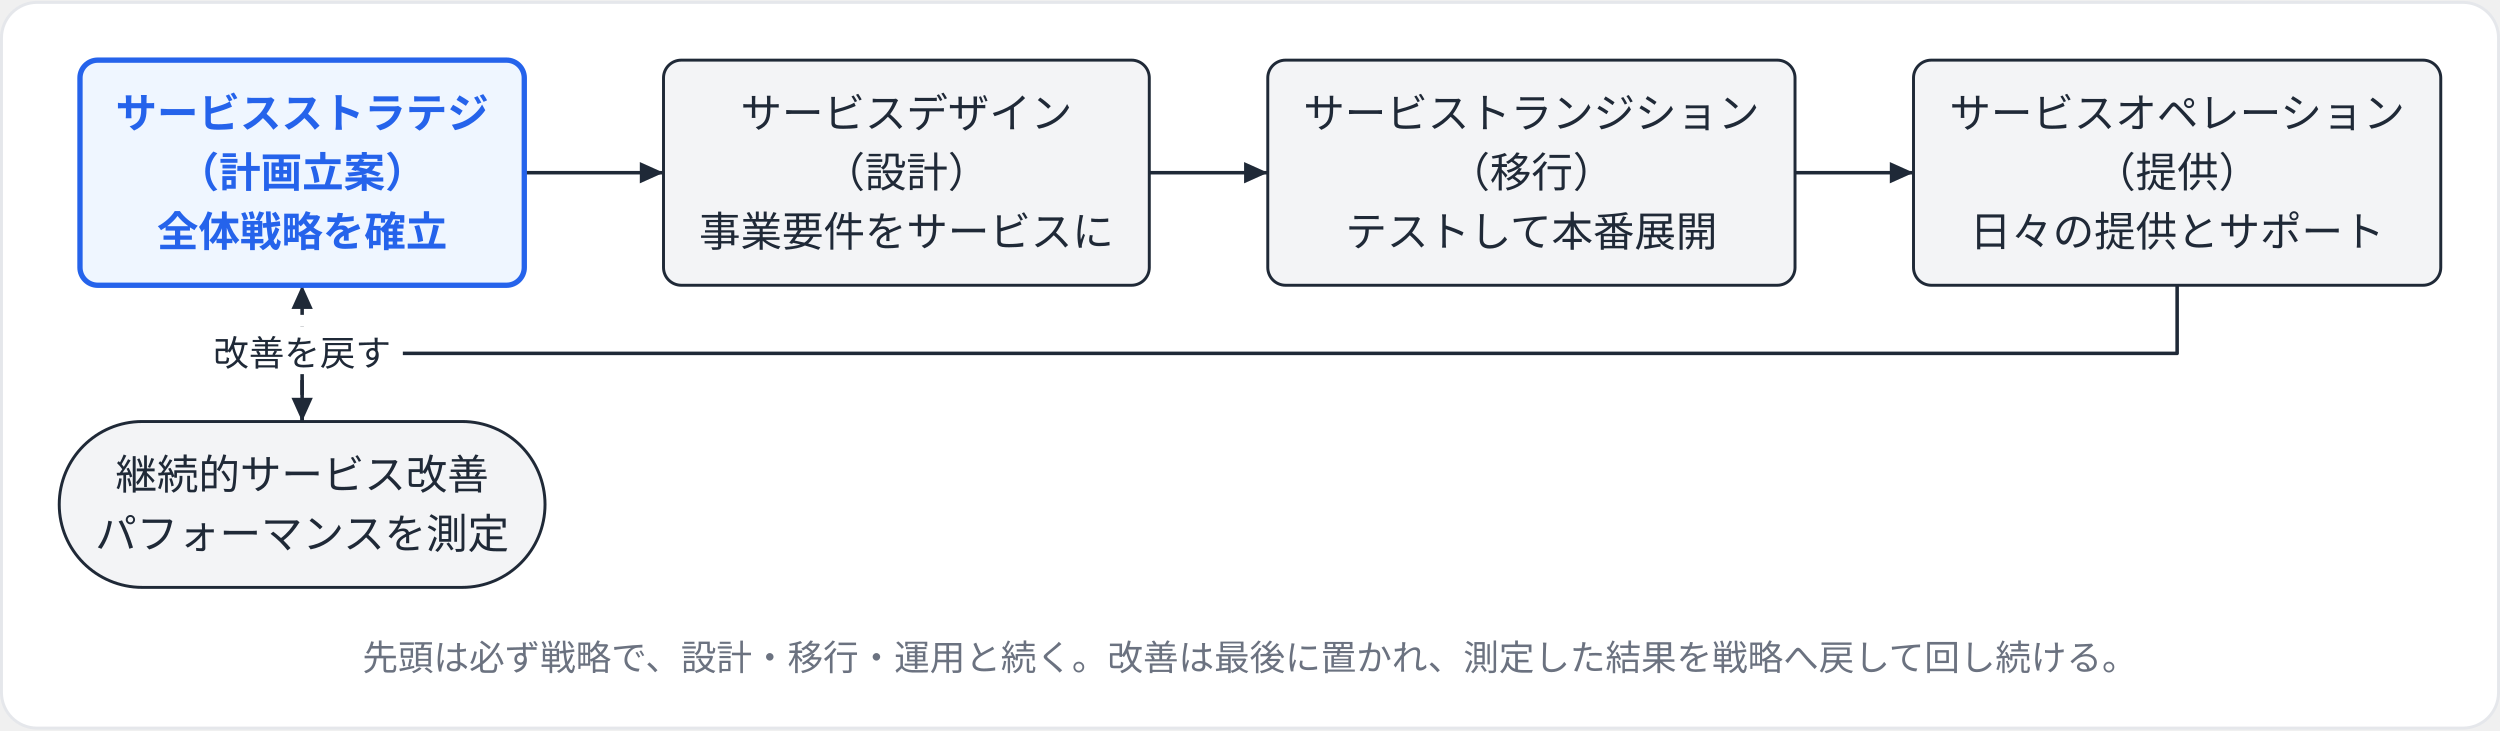
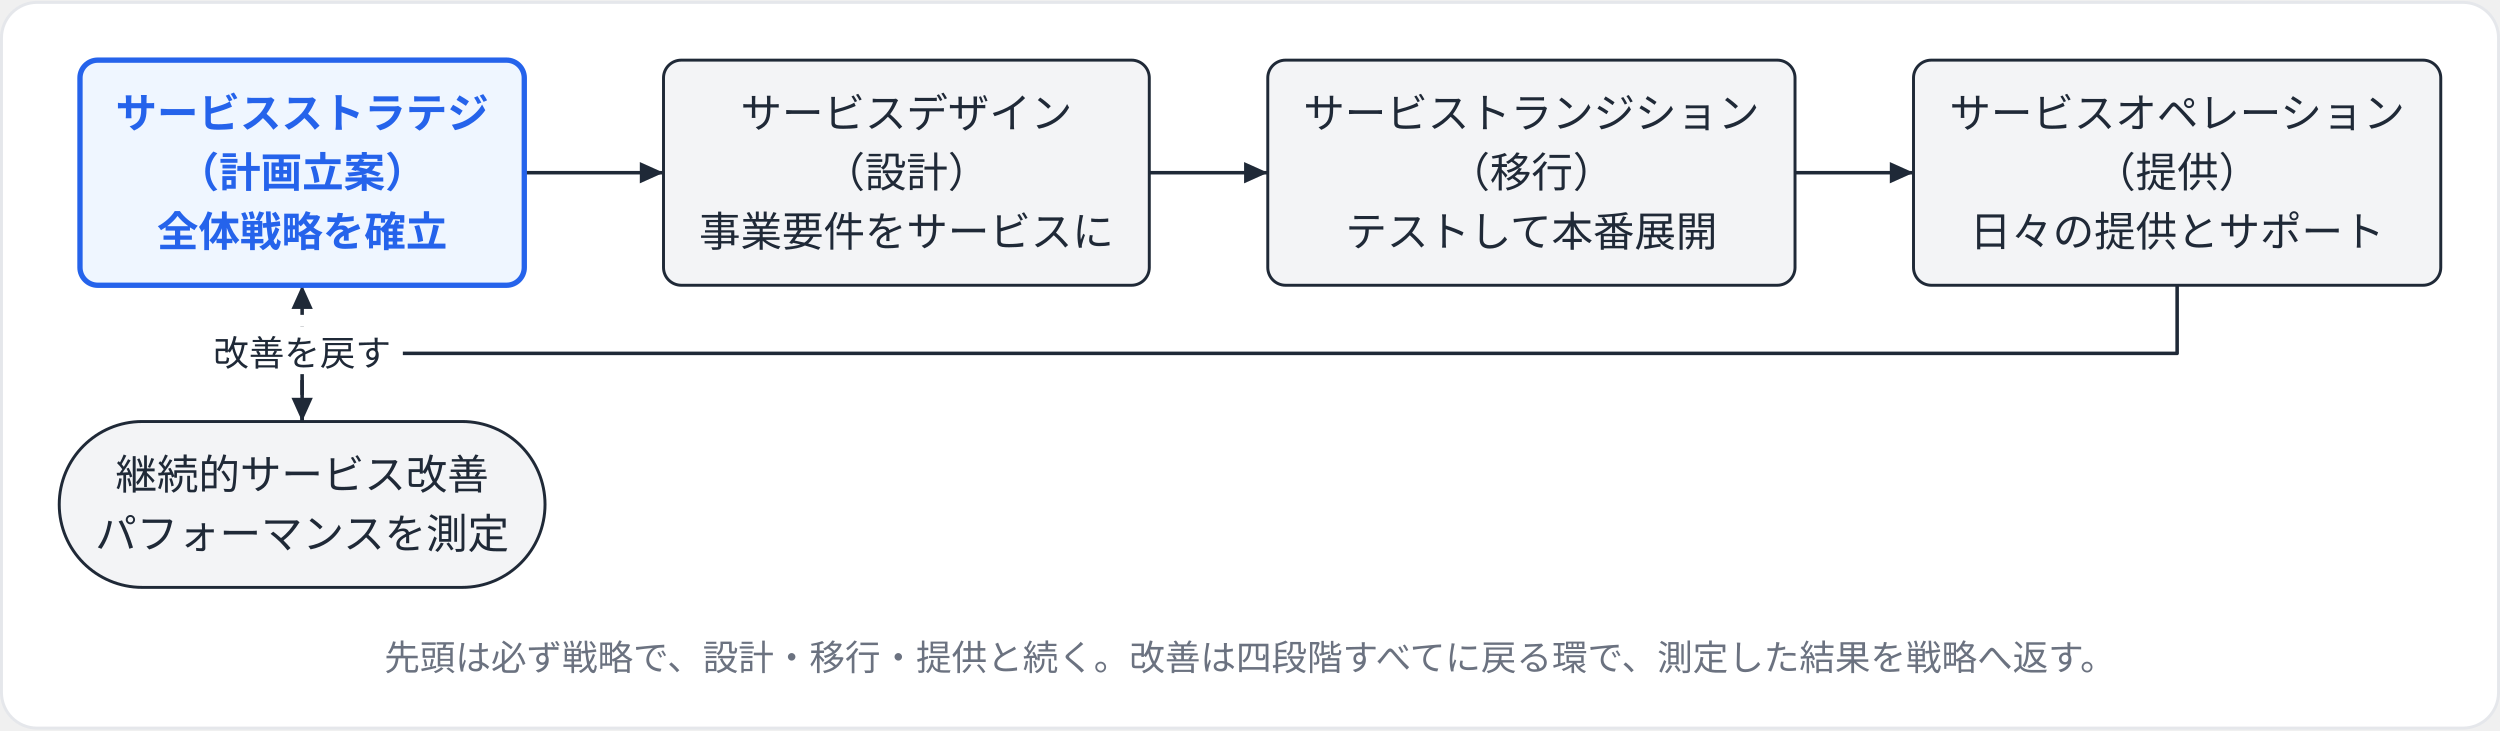
<svg xmlns="http://www.w3.org/2000/svg" width="640" height="187" viewBox="0 0 844 246" role="img">
  <rect x="0.5" y="0.5" width="843" height="245" rx="12" fill="#ffffff" stroke="#e5e7eb" stroke-width="1" />
  <g transform="translate(20 20)">
    <polyline points="157,38 204,38" fill="none" stroke="#1f2937" stroke-width="1.2" stroke-linejoin="round" />
    <polygon points="204,38 196,41.6 196,34.4" fill="#1f2937" />
    <polyline points="368,38 408,38" fill="none" stroke="#1f2937" stroke-width="1.2" stroke-linejoin="round" />
    <polygon points="408,38 400,41.6 400,34.4" fill="#1f2937" />
    <polyline points="586,38 626,38" fill="none" stroke="#1f2937" stroke-width="1.2" stroke-linejoin="round" />
    <polygon points="626,38 618,41.6 618,34.4" fill="#1f2937" />
    <polyline points="715,76 715,99 82,99 82,122" fill="none" stroke="#1f2937" stroke-width="1.2" stroke-linejoin="round" />
    <polygon points="82,122 78.4,114 85.6,114" fill="#1f2937" />
    <polyline points="82,122 82,76" fill="none" stroke="#1f2937" stroke-width="1.2" stroke-dasharray="5 4" stroke-linejoin="round" />
    <polygon points="82,76 85.6,84 78.4,84" fill="#1f2937" />
    <rect x="7" y="0" width="150" height="76" rx="6" fill="#eff6ff" stroke="#2563eb" stroke-width="1.8" />
    <text x="82" y="22.9" font-family="Hiragino Sans, Hiragino Kaku Gothic ProN, Noto Sans JP, Yu Gothic, Meiryo, sans-serif" font-size="14" fill="#2563eb" text-anchor="middle" font-weight="600">サービスストラテジ</text>
    <text x="82" y="42.9" font-family="Hiragino Sans, Hiragino Kaku Gothic ProN, Noto Sans JP, Yu Gothic, Meiryo, sans-serif" font-size="14" fill="#2563eb" text-anchor="middle" font-weight="600">（計画立案）</text>
    <text x="82" y="62.9" font-family="Hiragino Sans, Hiragino Kaku Gothic ProN, Noto Sans JP, Yu Gothic, Meiryo, sans-serif" font-size="14" fill="#2563eb" text-anchor="middle" font-weight="600">全体戦略を確立</text>
    <rect x="204" y="0" width="164" height="76" rx="6" fill="#f3f4f6" stroke="#1f2937" stroke-width="1" />
    <text x="286" y="22.9" font-family="Hiragino Sans, Hiragino Kaku Gothic ProN, Noto Sans JP, Yu Gothic, Meiryo, sans-serif" font-size="14" fill="#1f2937" text-anchor="middle">サービスデザイン</text>
    <text x="286" y="42.9" font-family="Hiragino Sans, Hiragino Kaku Gothic ProN, Noto Sans JP, Yu Gothic, Meiryo, sans-serif" font-size="14" fill="#1f2937" text-anchor="middle">（設計）</text>
    <text x="286" y="62.9" font-family="Hiragino Sans, Hiragino Kaku Gothic ProN, Noto Sans JP, Yu Gothic, Meiryo, sans-serif" font-size="14" fill="#1f2937" text-anchor="middle">事業要件をサービスに</text>
    <rect x="408" y="0" width="178" height="76" rx="6" fill="#f3f4f6" stroke="#1f2937" stroke-width="1" />
    <text x="497" y="22.9" font-family="Hiragino Sans, Hiragino Kaku Gothic ProN, Noto Sans JP, Yu Gothic, Meiryo, sans-serif" font-size="14" fill="#1f2937" text-anchor="middle">サービストランジション</text>
    <text x="497" y="42.9" font-family="Hiragino Sans, Hiragino Kaku Gothic ProN, Noto Sans JP, Yu Gothic, Meiryo, sans-serif" font-size="14" fill="#1f2937" text-anchor="middle">（移行）</text>
    <text x="497" y="62.9" font-family="Hiragino Sans, Hiragino Kaku Gothic ProN, Noto Sans JP, Yu Gothic, Meiryo, sans-serif" font-size="14" fill="#1f2937" text-anchor="middle">テストして本番展開</text>
    <rect x="626" y="0" width="178" height="76" rx="6" fill="#f3f4f6" stroke="#1f2937" stroke-width="1" />
    <text x="715" y="22.9" font-family="Hiragino Sans, Hiragino Kaku Gothic ProN, Noto Sans JP, Yu Gothic, Meiryo, sans-serif" font-size="14" fill="#1f2937" text-anchor="middle">サービスオペレーション</text>
    <text x="715" y="42.9" font-family="Hiragino Sans, Hiragino Kaku Gothic ProN, Noto Sans JP, Yu Gothic, Meiryo, sans-serif" font-size="14" fill="#1f2937" text-anchor="middle">（提供）</text>
    <text x="715" y="62.9" font-family="Hiragino Sans, Hiragino Kaku Gothic ProN, Noto Sans JP, Yu Gothic, Meiryo, sans-serif" font-size="14" fill="#1f2937" text-anchor="middle">日々の提供とサポート</text>
    <rect x="0" y="122" width="164" height="56" rx="28" fill="#f3f4f6" stroke="#1f2937" stroke-width="1" />
    <text x="82" y="144.9" font-family="Hiragino Sans, Hiragino Kaku Gothic ProN, Noto Sans JP, Yu Gothic, Meiryo, sans-serif" font-size="14" fill="#1f2937" text-anchor="middle">継続的サービス改善</text>
    <text x="82" y="164.9" font-family="Hiragino Sans, Hiragino Kaku Gothic ProN, Noto Sans JP, Yu Gothic, Meiryo, sans-serif" font-size="14" fill="#1f2937" text-anchor="middle">パフォーマンスを測定</text>
    <rect x="48" y="90" width="68" height="16" rx="3" fill="#ffffff" />
    <text x="82" y="103.2" font-family="Hiragino Sans, Hiragino Kaku Gothic ProN, Noto Sans JP, Yu Gothic, Meiryo, sans-serif" font-size="12" fill="#1f2937" text-anchor="middle">改善を戻す</text>
  </g>
-   <text x="422" y="226" font-family="Hiragino Sans, Hiragino Kaku Gothic ProN, Noto Sans JP, Yu Gothic, Meiryo, sans-serif" font-size="12" fill="#6b7280" text-anchor="middle">先頭は必ず戦略で、設計・移行・運用と続く。改善は最後に置かれ、測定した結果を戦略へ戻して回し続ける。</text>
+   <text x="422" y="226" font-family="Hiragino Sans, Hiragino Kaku Gothic ProN, Noto Sans JP, Yu Gothic, Meiryo, sans-serif" font-size="12" fill="#6b7280" text-anchor="middle">先頭は必ず戦略で、設計・移行・提供と続く。改善は四段階すべてに戻る環で、測定した結果を戦略へ返す。</text>
</svg>
